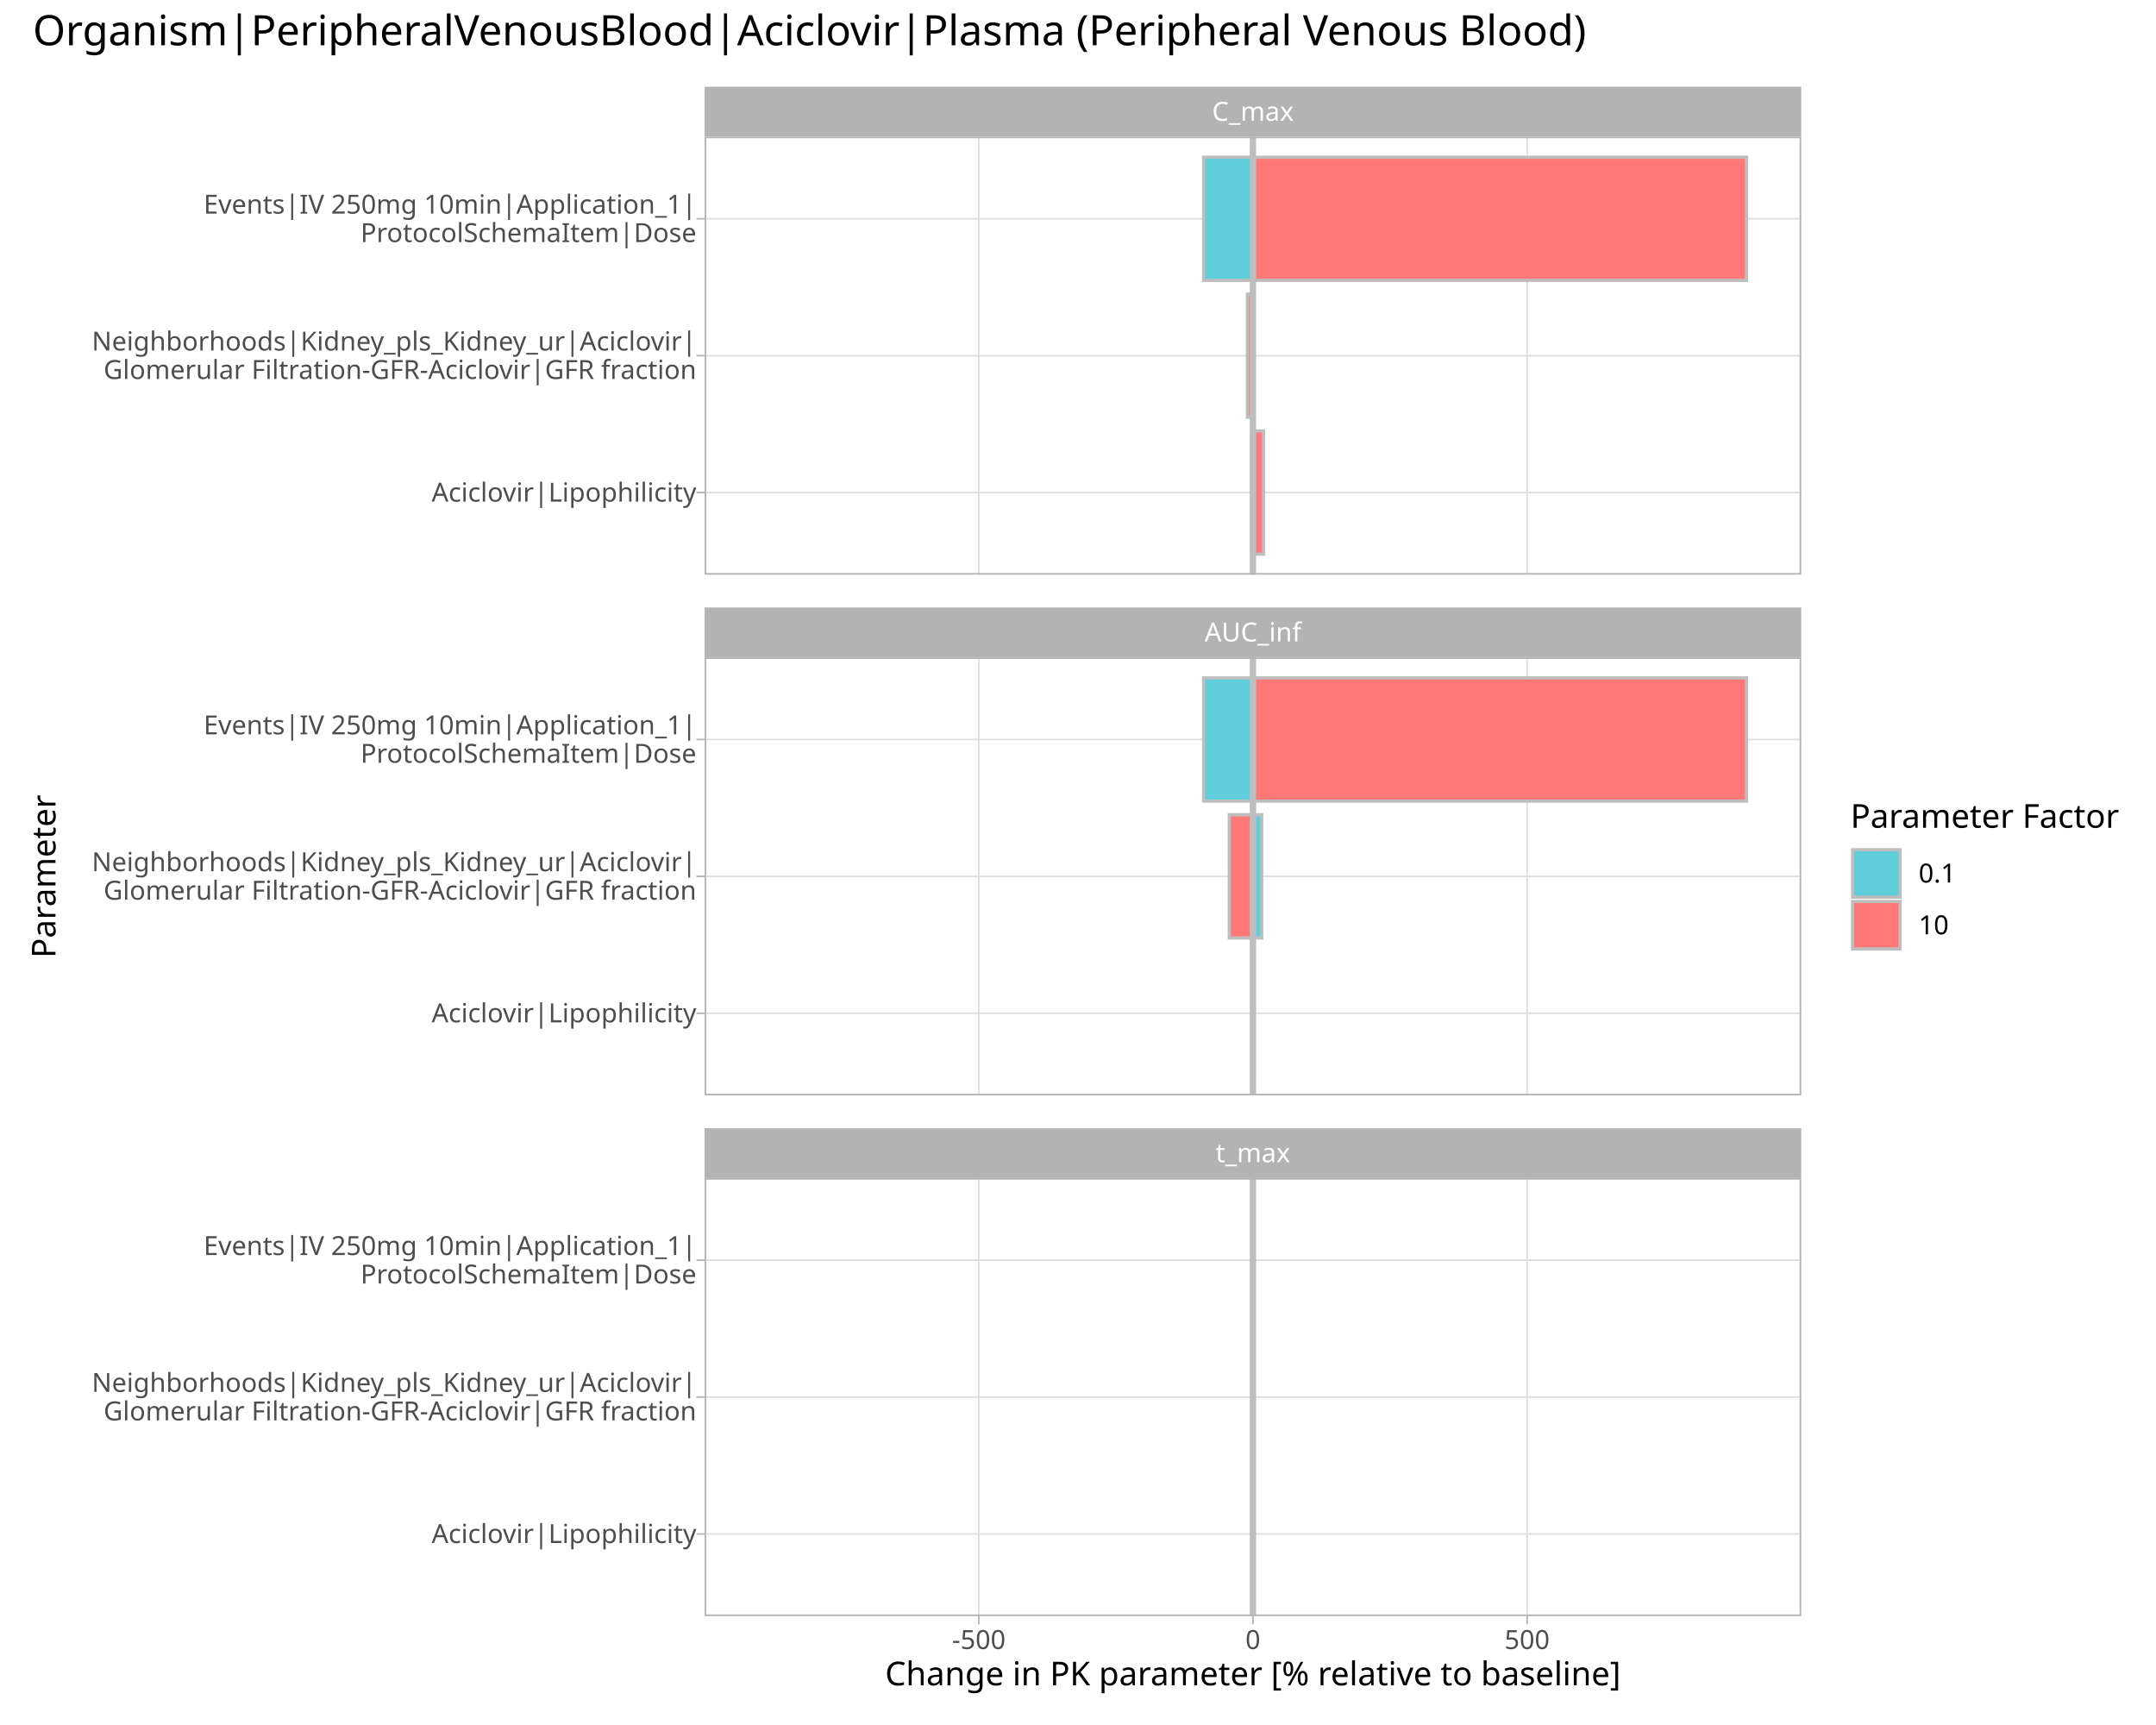
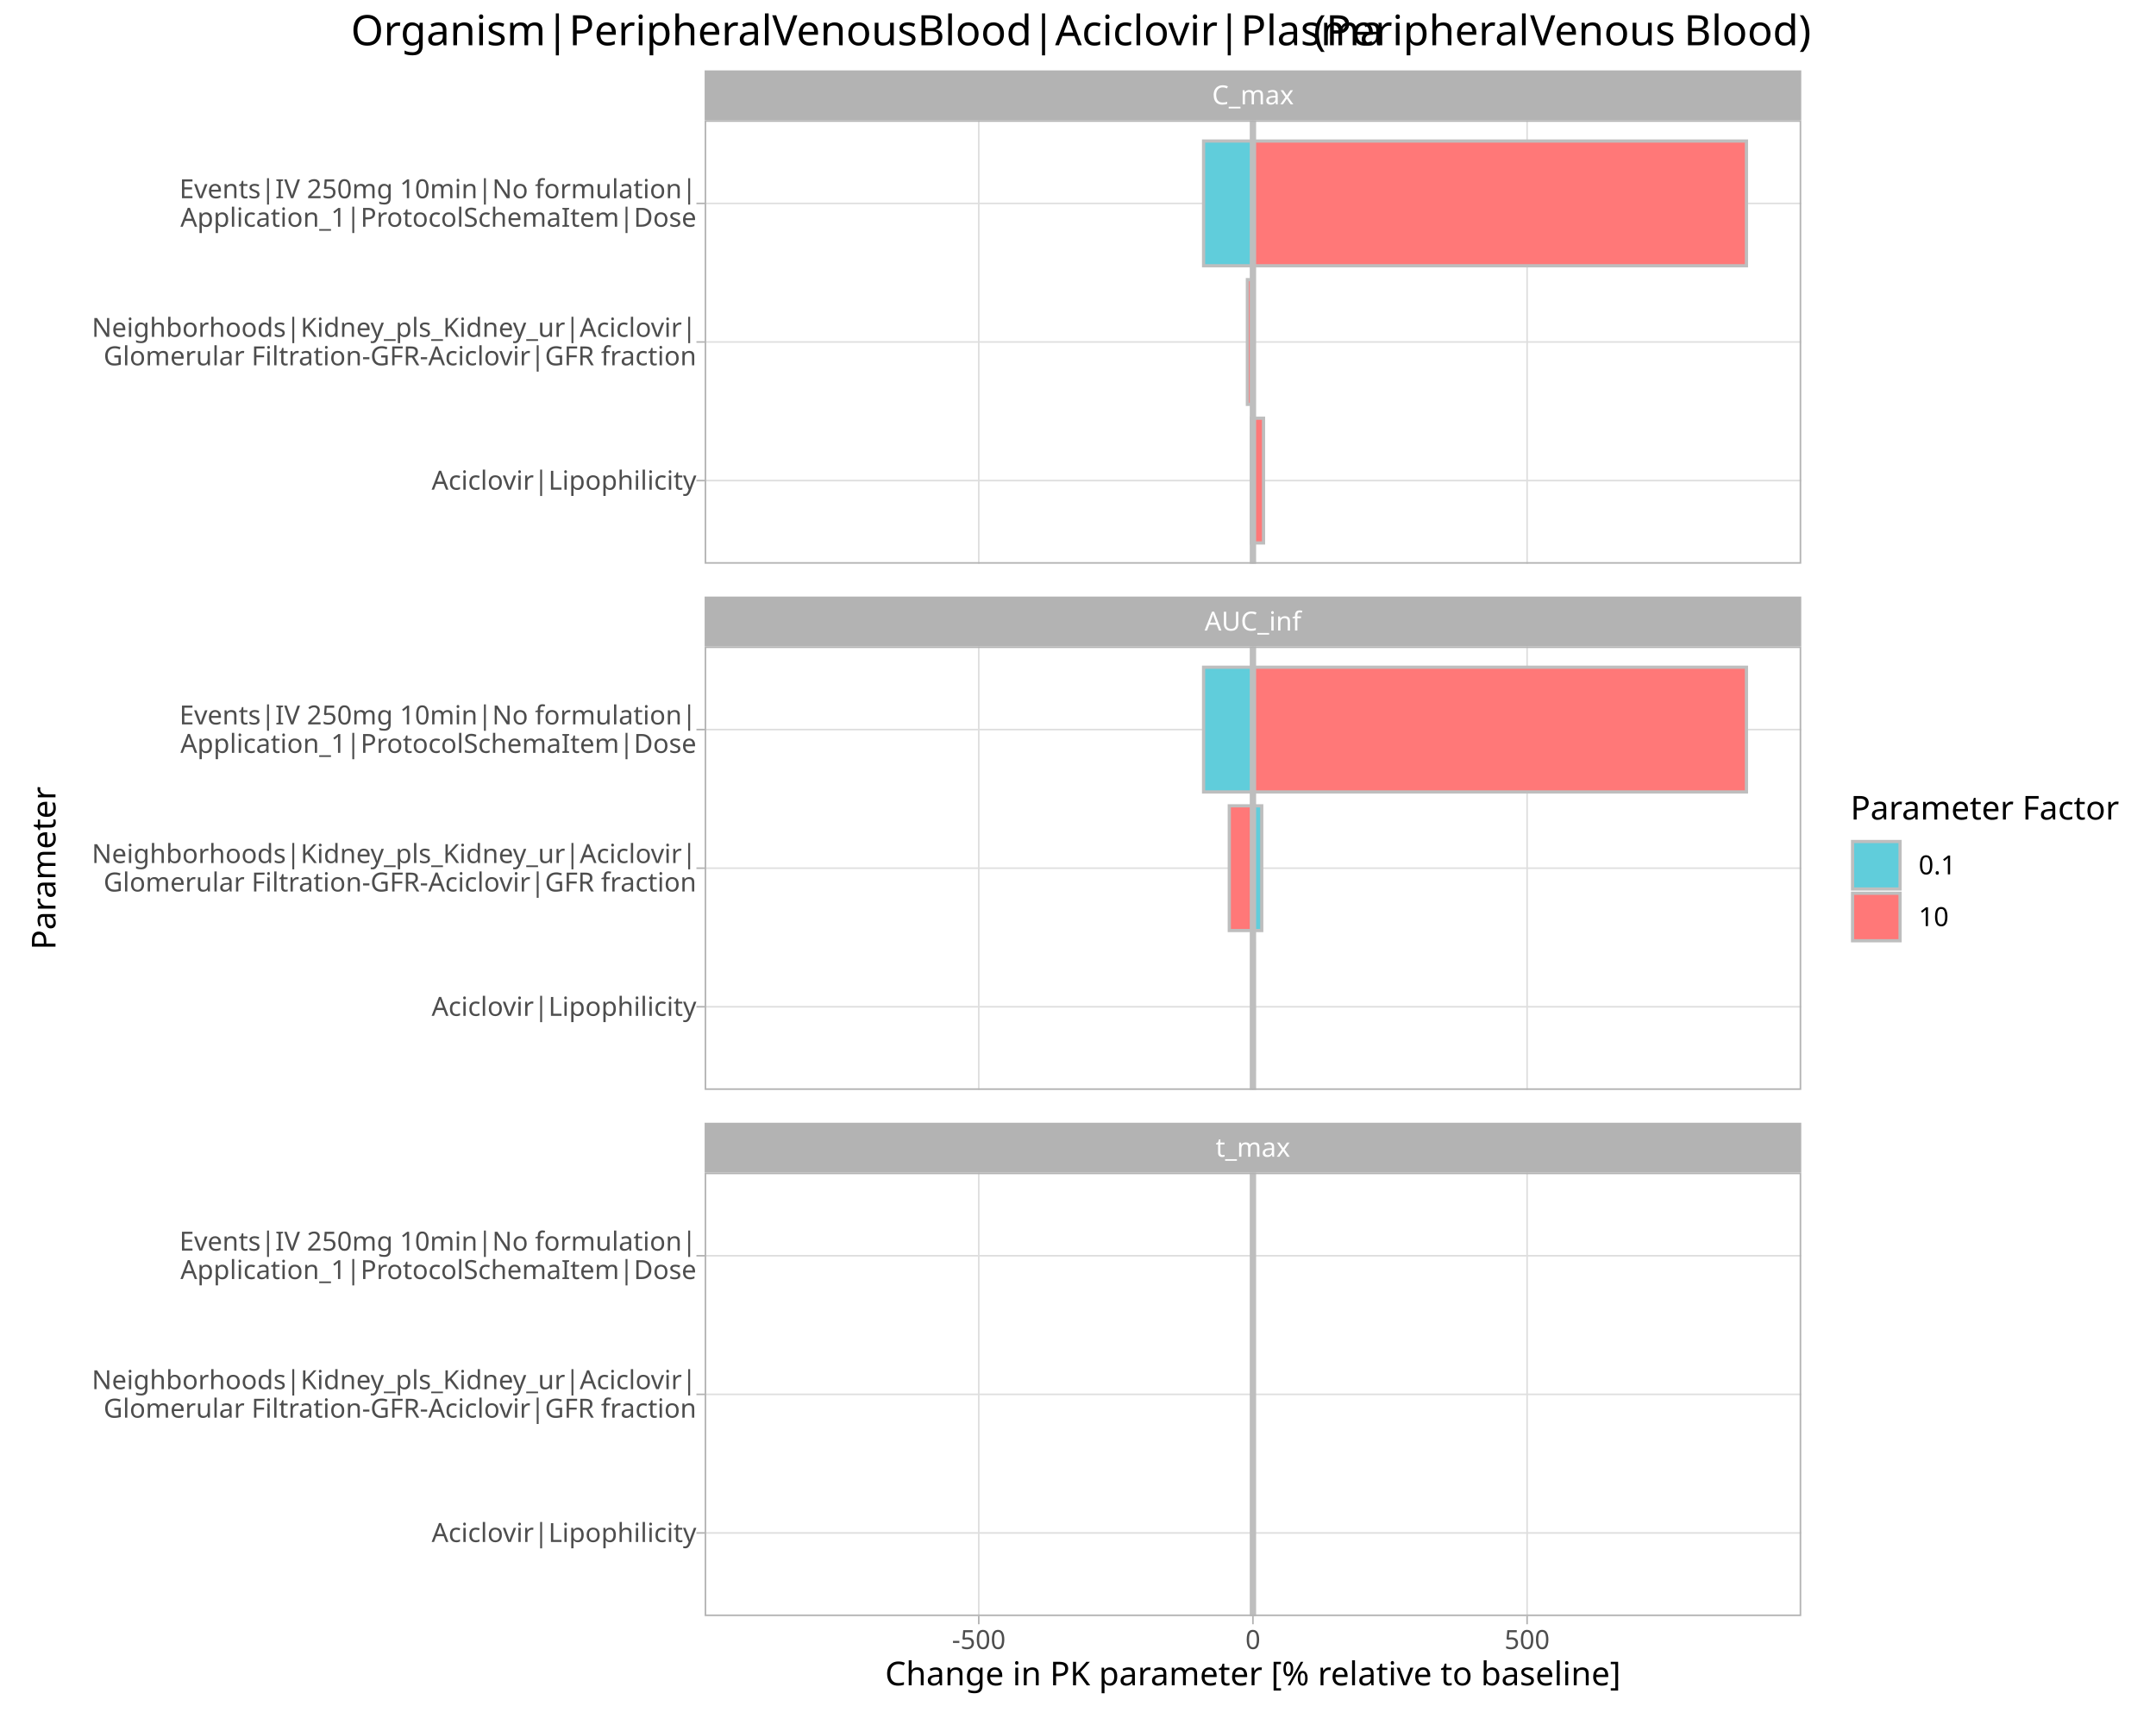
<svg xmlns="http://www.w3.org/2000/svg" class="svglite" data-engine-version="2.0" width="720.00pt" height="576.00pt" viewBox="0 0 720.00 576.00">
  <defs>
    <style type="text/css">
    .svglite line, .svglite polyline, .svglite polygon, .svglite path, .svglite rect, .svglite circle {
      fill: none;
      stroke: #000000;
      stroke-linecap: round;
      stroke-linejoin: round;
      stroke-miterlimit: 10.00;
    }
  </style>
  </defs>
  <rect width="100%" height="100%" style="stroke: none; fill: #FFFFFF;" />
  <defs>
    <clipPath id="cpMC4wMHw3MjAuMDB8MC4wMHw1NzYuMDA=">
      <rect x="0.00" y="0.00" width="720.00" height="576.00" />
    </clipPath>
  </defs>
  <g clip-path="url(#cpMC4wMHw3MjAuMDB8MC4wMHw1NzYuMDA=)">
    <rect x="0" y="0.00" width="720.00" height="576.00" style="stroke-width: 1.07; stroke: #FFFFFF; fill: #FFFFFF;" />
  </g>
  <defs>
-     <clipPath id="cpMjM1LjMxfDYwMS41M3w0NS42M3w1MzkuNjM=">
-       <rect x="235.31" y="45.63" width="366.22" height="494.00" />
-     </clipPath>
-   </defs>
-   <g clip-path="url(#cpMjM1LjMxfDYwMS41M3w0NS42M3w1MzkuNjM=)">
- </g>
-   <g clip-path="url(#cpMC4wMHw3MjAuMDB8MC4wMHw1NzYuMDA=)">
- </g>
-   <defs>
-     <clipPath id="cpNS40OHw3MTQuNTJ8MjMuNTB8MTk3LjM3">
-       <rect x="5.48" y="23.50" width="709.04" height="173.87" />
-     </clipPath>
-   </defs>
-   <g clip-path="url(#cpNS40OHw3MTQuNTJ8MjMuNTB8MTk3LjM3)">
-     <rect x="5.48" y="23.50" width="709.04" height="173.87" style="stroke-width: 1.07; stroke: #FFFFFF; fill: #FFFFFF;" />
-   </g>
-   <g clip-path="url(#cpMC4wMHw3MjAuMDB8MC4wMHw1NzYuMDA=)">
- </g>
-   <defs>
-     <clipPath id="cpNS40OHw3MTQuNTJ8MTk3LjM3fDM3MS4yNA==">
-       <rect x="5.48" y="197.37" width="709.04" height="173.87" />
-     </clipPath>
-   </defs>
-   <g clip-path="url(#cpNS40OHw3MTQuNTJ8MTk3LjM3fDM3MS4yNA==)">
-     <rect x="5.48" y="197.37" width="709.04" height="173.87" style="stroke-width: 1.07; stroke: #FFFFFF; fill: #FFFFFF;" />
-   </g>
-   <g clip-path="url(#cpMC4wMHw3MjAuMDB8MC4wMHw1NzYuMDA=)">
- </g>
-   <defs>
-     <clipPath id="cpNS40OHw3MTQuNTJ8MzcxLjI0fDU3MC41Mg==">
-       <rect x="5.48" y="371.24" width="709.04" height="199.28" />
-     </clipPath>
-   </defs>
-   <g clip-path="url(#cpNS40OHw3MTQuNTJ8MzcxLjI0fDU3MC41Mg==)">
-     <rect x="5.48" y="371.24" width="709.04" height="199.28" style="stroke-width: 1.07; stroke: #FFFFFF; fill: #FFFFFF;" />
-   </g>
-   <g clip-path="url(#cpMC4wMHw3MjAuMDB8MC4wMHw1NzYuMDA=)">
- </g>
-   <defs>
-     <clipPath id="cpMjM1LjMxfDYwMS41M3w0NS42M3wxOTEuODk=">
-       <rect x="235.31" y="45.63" width="366.22" height="146.26" />
-     </clipPath>
-   </defs>
-   <g clip-path="url(#cpMjM1LjMxfDYwMS41M3w0NS42M3wxOTEuODk=)">
-     <rect x="235.31" y="45.63" width="366.22" height="146.26" style="stroke-width: 1.07; stroke: none; fill: #FFFFFF;" />
-     <polyline points="235.31,164.47 601.53,164.47 " style="stroke-width: 0.53; stroke: #DEDEDE; stroke-linecap: butt;" />
-     <polyline points="235.31,118.76 601.53,118.76 " style="stroke-width: 0.53; stroke: #DEDEDE; stroke-linecap: butt;" />
-     <polyline points="235.31,73.05 601.53,73.05 " style="stroke-width: 0.53; stroke: #DEDEDE; stroke-linecap: butt;" />
-     <polyline points="326.86,191.89 326.86,45.63 " style="stroke-width: 0.53; stroke: #DEDEDE; stroke-linecap: butt;" />
-     <polyline points="418.42,191.89 418.42,45.63 " style="stroke-width: 0.53; stroke: #DEDEDE; stroke-linecap: butt;" />
-     <polyline points="509.98,191.89 509.98,45.63 " style="stroke-width: 0.53; stroke: #DEDEDE; stroke-linecap: butt;" />
-     <rect x="418.42" y="52.49" width="164.81" height="41.14" style="stroke-width: 1.07; stroke: #BEBEBE; stroke-linecap: butt; stroke-linejoin: miter; fill: #FF7878;" />
-     <rect x="401.94" y="52.49" width="16.48" height="41.14" style="stroke-width: 1.07; stroke: #BEBEBE; stroke-linecap: butt; stroke-linejoin: miter; fill: #60CDDB;" />
-     <rect x="418.42" y="143.90" width="3.54" height="41.14" style="stroke-width: 1.07; stroke: #BEBEBE; stroke-linecap: butt; stroke-linejoin: miter; fill: #FF7878;" />
-     <rect x="416.57" y="98.19" width="1.85" height="41.14" style="stroke-width: 1.07; stroke: #BEBEBE; stroke-linecap: butt; stroke-linejoin: miter; fill: #FF7878;" />
-     <rect x="417.93" y="143.90" width="0.49" height="41.14" style="stroke-width: 1.07; stroke: #BEBEBE; stroke-linecap: butt; stroke-linejoin: miter; fill: #60CDDB;" />
-     <rect x="418.42" y="98.19" width="0.37" height="41.14" style="stroke-width: 1.07; stroke: #BEBEBE; stroke-linecap: butt; stroke-linejoin: miter; fill: #60CDDB;" />
-     <line x1="418.42" y1="191.89" x2="418.42" y2="45.63" style="stroke-width: 2.13; stroke: #BEBEBE; stroke-linecap: butt;" />
-     <rect x="235.31" y="45.63" width="366.22" height="146.26" style="stroke-width: 1.07; stroke: #B3B3B3;" />
-   </g>
-   <g clip-path="url(#cpMC4wMHw3MjAuMDB8MC4wMHw1NzYuMDA=)">
- </g>
-   <defs>
-     <clipPath id="cpMjM1LjMxfDYwMS41M3wyOC45OHw0NS42Mw==">
-       <rect x="235.31" y="28.98" width="366.22" height="16.65" />
-     </clipPath>
-   </defs>
-   <g clip-path="url(#cpMjM1LjMxfDYwMS41M3wyOC45OHw0NS42Mw==)">
-     <rect x="235.31" y="28.98" width="366.22" height="16.65" style="stroke-width: 1.07; stroke: none; fill: #B3B3B3;" />
-     <text x="418.42" y="40.33" text-anchor="middle" style="font-size: 8.80px; fill: #FFFFFF; font-family: sans;" textLength="27.88px" lengthAdjust="spacingAndGlyphs">C_max</text>
-   </g>
-   <g clip-path="url(#cpMC4wMHw3MjAuMDB8MC4wMHw1NzYuMDA=)">
-     <text x="232.57" y="167.50" text-anchor="end" style="font-size: 8.80px; fill: #4D4D4D; font-family: sans;" textLength="80.55px" lengthAdjust="spacingAndGlyphs">Aciclovir|Lipophilicity</text>
-     <text x="232.57" y="117.04" text-anchor="end" style="font-size: 8.80px; fill: #4D4D4D; font-family: sans;" textLength="186.91px" lengthAdjust="spacingAndGlyphs">Neighborhoods|Kidney_pls_Kidney_ur|Aciclovir|</text>
-     <text x="232.57" y="126.54" text-anchor="end" style="font-size: 8.80px; fill: #4D4D4D; font-family: sans;" textLength="189.09px" lengthAdjust="spacingAndGlyphs">Glomerular Filtration-GFR-Aciclovir|GFR fraction</text>
-     <text x="232.57" y="71.33" text-anchor="end" style="font-size: 8.80px; fill: #4D4D4D; font-family: sans;" textLength="150.70px" lengthAdjust="spacingAndGlyphs">Events|IV 250mg 10min|Application_1|</text>
-     <text x="232.57" y="80.83" text-anchor="end" style="font-size: 8.80px; fill: #4D4D4D; font-family: sans;" textLength="104.53px" lengthAdjust="spacingAndGlyphs">ProtocolSchemaItem|Dose</text>
-     <polyline points="232.57,164.47 235.31,164.47 " style="stroke-width: 0.53; stroke: #B3B3B3; stroke-linecap: butt;" />
-     <polyline points="232.57,118.76 235.31,118.76 " style="stroke-width: 0.53; stroke: #B3B3B3; stroke-linecap: butt;" />
-     <polyline points="232.57,73.05 235.31,73.05 " style="stroke-width: 0.53; stroke: #B3B3B3; stroke-linecap: butt;" />
-   </g>
-   <defs>
-     <clipPath id="cpMjM1LjMxfDYwMS41M3wyMTkuNTB8MzY1Ljc2">
-       <rect x="235.31" y="219.50" width="366.22" height="146.26" />
-     </clipPath>
-   </defs>
-   <g clip-path="url(#cpMjM1LjMxfDYwMS41M3wyMTkuNTB8MzY1Ljc2)">
-     <rect x="235.31" y="219.50" width="366.22" height="146.26" style="stroke-width: 1.07; stroke: none; fill: #FFFFFF;" />
-     <polyline points="235.31,338.34 601.53,338.34 " style="stroke-width: 0.53; stroke: #DEDEDE; stroke-linecap: butt;" />
-     <polyline points="235.31,292.63 601.53,292.63 " style="stroke-width: 0.53; stroke: #DEDEDE; stroke-linecap: butt;" />
-     <polyline points="235.31,246.92 601.53,246.92 " style="stroke-width: 0.53; stroke: #DEDEDE; stroke-linecap: butt;" />
-     <polyline points="326.86,365.76 326.86,219.50 " style="stroke-width: 0.53; stroke: #DEDEDE; stroke-linecap: butt;" />
-     <polyline points="418.42,365.76 418.42,219.50 " style="stroke-width: 0.53; stroke: #DEDEDE; stroke-linecap: butt;" />
-     <polyline points="509.98,365.76 509.98,219.50 " style="stroke-width: 0.53; stroke: #DEDEDE; stroke-linecap: butt;" />
-     <rect x="418.42" y="226.36" width="164.81" height="41.14" style="stroke-width: 1.07; stroke: #BEBEBE; stroke-linecap: butt; stroke-linejoin: miter; fill: #FF7878;" />
-     <rect x="401.94" y="226.36" width="16.48" height="41.14" style="stroke-width: 1.07; stroke: #BEBEBE; stroke-linecap: butt; stroke-linejoin: miter; fill: #60CDDB;" />
-     <rect x="410.52" y="272.06" width="7.90" height="41.14" style="stroke-width: 1.07; stroke: #BEBEBE; stroke-linecap: butt; stroke-linejoin: miter; fill: #FF7878;" />
-     <rect x="418.42" y="272.06" width="2.94" height="41.14" style="stroke-width: 1.07; stroke: #BEBEBE; stroke-linecap: butt; stroke-linejoin: miter; fill: #60CDDB;" />
-     <rect x="418.42" y="317.77" width="0.39" height="41.14" style="stroke-width: 1.07; stroke: #BEBEBE; stroke-linecap: butt; stroke-linejoin: miter; fill: #FF7878;" />
-     <rect x="418.34" y="317.77" width="0.081" height="41.14" style="stroke-width: 1.07; stroke: #BEBEBE; stroke-linecap: butt; stroke-linejoin: miter; fill: #60CDDB;" />
-     <line x1="418.42" y1="365.76" x2="418.42" y2="219.50" style="stroke-width: 2.13; stroke: #BEBEBE; stroke-linecap: butt;" />
-     <rect x="235.31" y="219.50" width="366.22" height="146.26" style="stroke-width: 1.07; stroke: #B3B3B3;" />
-   </g>
-   <g clip-path="url(#cpMC4wMHw3MjAuMDB8MC4wMHw1NzYuMDA=)">
- </g>
-   <defs>
-     <clipPath id="cpMjM1LjMxfDYwMS41M3wyMDIuODV8MjE5LjUw">
-       <rect x="235.31" y="202.85" width="366.22" height="16.65" />
-     </clipPath>
-   </defs>
-   <g clip-path="url(#cpMjM1LjMxfDYwMS41M3wyMDIuODV8MjE5LjUw)">
-     <rect x="235.31" y="202.85" width="366.22" height="16.65" style="stroke-width: 1.07; stroke: none; fill: #B3B3B3;" />
-     <text x="418.42" y="214.20" text-anchor="middle" style="font-size: 8.80px; fill: #FFFFFF; font-family: sans;" textLength="32.77px" lengthAdjust="spacingAndGlyphs">AUC_inf</text>
-   </g>
-   <g clip-path="url(#cpMC4wMHw3MjAuMDB8MC4wMHw1NzYuMDA=)">
-     <text x="232.57" y="341.37" text-anchor="end" style="font-size: 8.80px; fill: #4D4D4D; font-family: sans;" textLength="80.55px" lengthAdjust="spacingAndGlyphs">Aciclovir|Lipophilicity</text>
-     <text x="232.57" y="290.91" text-anchor="end" style="font-size: 8.80px; fill: #4D4D4D; font-family: sans;" textLength="186.91px" lengthAdjust="spacingAndGlyphs">Neighborhoods|Kidney_pls_Kidney_ur|Aciclovir|</text>
-     <text x="232.57" y="300.41" text-anchor="end" style="font-size: 8.80px; fill: #4D4D4D; font-family: sans;" textLength="189.09px" lengthAdjust="spacingAndGlyphs">Glomerular Filtration-GFR-Aciclovir|GFR fraction</text>
-     <text x="232.57" y="245.20" text-anchor="end" style="font-size: 8.80px; fill: #4D4D4D; font-family: sans;" textLength="150.70px" lengthAdjust="spacingAndGlyphs">Events|IV 250mg 10min|Application_1|</text>
-     <text x="232.57" y="254.70" text-anchor="end" style="font-size: 8.80px; fill: #4D4D4D; font-family: sans;" textLength="104.53px" lengthAdjust="spacingAndGlyphs">ProtocolSchemaItem|Dose</text>
-     <polyline points="232.57,338.34 235.31,338.34 " style="stroke-width: 0.53; stroke: #B3B3B3; stroke-linecap: butt;" />
-     <polyline points="232.57,292.63 235.31,292.63 " style="stroke-width: 0.53; stroke: #B3B3B3; stroke-linecap: butt;" />
-     <polyline points="232.57,246.92 235.31,246.92 " style="stroke-width: 0.53; stroke: #B3B3B3; stroke-linecap: butt;" />
-   </g>
-   <defs>
-     <clipPath id="cpMjM1LjMxfDYwMS41M3wzOTMuMzd8NTM5LjYz">
-       <rect x="235.31" y="393.37" width="366.22" height="146.26" />
-     </clipPath>
-   </defs>
-   <g clip-path="url(#cpMjM1LjMxfDYwMS41M3wzOTMuMzd8NTM5LjYz)">
-     <rect x="235.31" y="393.37" width="366.22" height="146.26" style="stroke-width: 1.07; stroke: none; fill: #FFFFFF;" />
-     <polyline points="235.31,512.21 601.53,512.21 " style="stroke-width: 0.53; stroke: #DEDEDE; stroke-linecap: butt;" />
-     <polyline points="235.31,466.50 601.53,466.50 " style="stroke-width: 0.53; stroke: #DEDEDE; stroke-linecap: butt;" />
-     <polyline points="235.31,420.80 601.53,420.80 " style="stroke-width: 0.53; stroke: #DEDEDE; stroke-linecap: butt;" />
-     <polyline points="326.86,539.63 326.86,393.37 " style="stroke-width: 0.53; stroke: #DEDEDE; stroke-linecap: butt;" />
-     <polyline points="418.42,539.63 418.42,393.37 " style="stroke-width: 0.53; stroke: #DEDEDE; stroke-linecap: butt;" />
-     <polyline points="509.98,539.63 509.98,393.37 " style="stroke-width: 0.53; stroke: #DEDEDE; stroke-linecap: butt;" />
-     <rect x="418.42" y="491.64" width="0.00" height="41.14" style="stroke-width: 1.07; stroke: #BEBEBE; stroke-linecap: butt; stroke-linejoin: miter; fill: #60CDDB;" />
-     <rect x="418.42" y="491.64" width="0.00" height="41.14" style="stroke-width: 1.07; stroke: #BEBEBE; stroke-linecap: butt; stroke-linejoin: miter; fill: #FF7878;" />
-     <rect x="418.42" y="400.23" width="0.00" height="41.14" style="stroke-width: 1.07; stroke: #BEBEBE; stroke-linecap: butt; stroke-linejoin: miter; fill: #60CDDB;" />
-     <rect x="418.42" y="400.23" width="0.00" height="41.14" style="stroke-width: 1.07; stroke: #BEBEBE; stroke-linecap: butt; stroke-linejoin: miter; fill: #FF7878;" />
-     <rect x="418.42" y="445.93" width="0.00" height="41.14" style="stroke-width: 1.07; stroke: #BEBEBE; stroke-linecap: butt; stroke-linejoin: miter; fill: #60CDDB;" />
-     <rect x="418.42" y="445.93" width="0.00" height="41.14" style="stroke-width: 1.07; stroke: #BEBEBE; stroke-linecap: butt; stroke-linejoin: miter; fill: #FF7878;" />
-     <line x1="418.42" y1="539.63" x2="418.42" y2="393.37" style="stroke-width: 2.13; stroke: #BEBEBE; stroke-linecap: butt;" />
-     <rect x="235.31" y="393.37" width="366.22" height="146.26" style="stroke-width: 1.07; stroke: #B3B3B3;" />
-   </g>
-   <g clip-path="url(#cpMC4wMHw3MjAuMDB8MC4wMHw1NzYuMDA=)">
- </g>
-   <defs>
-     <clipPath id="cpMjM1LjMxfDYwMS41M3wzNzYuNzJ8MzkzLjM3">
-       <rect x="235.31" y="376.72" width="366.22" height="16.65" />
-     </clipPath>
-   </defs>
-   <g clip-path="url(#cpMjM1LjMxfDYwMS41M3wzNzYuNzJ8MzkzLjM3)">
-     <rect x="235.31" y="376.72" width="366.22" height="16.65" style="stroke-width: 1.07; stroke: none; fill: #B3B3B3;" />
-     <text x="418.42" y="388.07" text-anchor="middle" style="font-size: 8.80px; fill: #FFFFFF; font-family: sans;" textLength="23.97px" lengthAdjust="spacingAndGlyphs">t_max</text>
+     <clipPath id="cpMjM1LjMxfDYwMS41M3w0MC4xNXw1MzkuNjM=">
+       <rect x="235.31" y="40.15" width="366.22" height="499.48" />
+     </clipPath>
+   </defs>
+   <g clip-path="url(#cpMjM1LjMxfDYwMS41M3w0MC4xNXw1MzkuNjM=)">
+ </g>
+   <g clip-path="url(#cpMC4wMHw3MjAuMDB8MC4wMHw1NzYuMDA=)">
+ </g>
+   <defs>
+     <clipPath id="cpNS40OHw3MTQuNTJ8MTguMDJ8MTkzLjcy">
+       <rect x="5.48" y="18.02" width="709.04" height="175.70" />
+     </clipPath>
+   </defs>
+   <g clip-path="url(#cpNS40OHw3MTQuNTJ8MTguMDJ8MTkzLjcy)">
+     <rect x="5.48" y="18.02" width="709.04" height="175.70" style="stroke-width: 1.07; stroke: #FFFFFF; fill: #FFFFFF;" />
+   </g>
+   <g clip-path="url(#cpMC4wMHw3MjAuMDB8MC4wMHw1NzYuMDA=)">
+ </g>
+   <defs>
+     <clipPath id="cpNS40OHw3MTQuNTJ8MTkzLjcyfDM2OS40Mg==">
+       <rect x="5.48" y="193.72" width="709.04" height="175.70" />
+     </clipPath>
+   </defs>
+   <g clip-path="url(#cpNS40OHw3MTQuNTJ8MTkzLjcyfDM2OS40Mg==)">
+     <rect x="5.48" y="193.72" width="709.04" height="175.70" style="stroke-width: 1.07; stroke: #FFFFFF; fill: #FFFFFF;" />
+   </g>
+   <g clip-path="url(#cpMC4wMHw3MjAuMDB8MC4wMHw1NzYuMDA=)">
+ </g>
+   <defs>
+     <clipPath id="cpNS40OHw3MTQuNTJ8MzY5LjQyfDU3MC41Mg==">
+       <rect x="5.48" y="369.42" width="709.04" height="201.11" />
+     </clipPath>
+   </defs>
+   <g clip-path="url(#cpNS40OHw3MTQuNTJ8MzY5LjQyfDU3MC41Mg==)">
+     <rect x="5.48" y="369.42" width="709.04" height="201.11" style="stroke-width: 1.07; stroke: #FFFFFF; fill: #FFFFFF;" />
+   </g>
+   <g clip-path="url(#cpMC4wMHw3MjAuMDB8MC4wMHw1NzYuMDA=)">
+ </g>
+   <defs>
+     <clipPath id="cpMjM1LjMxfDYwMS41M3w0MC4xNXwxODguMjQ=">
+       <rect x="235.31" y="40.15" width="366.22" height="148.09" />
+     </clipPath>
+   </defs>
+   <g clip-path="url(#cpMjM1LjMxfDYwMS41M3w0MC4xNXwxODguMjQ=)">
+     <rect x="235.31" y="40.15" width="366.22" height="148.09" style="stroke-width: 1.07; stroke: none; fill: #FFFFFF;" />
+     <polyline points="235.31,160.47 601.53,160.47 " style="stroke-width: 0.53; stroke: #DEDEDE; stroke-linecap: butt;" />
+     <polyline points="235.31,114.19 601.53,114.19 " style="stroke-width: 0.53; stroke: #DEDEDE; stroke-linecap: butt;" />
+     <polyline points="235.31,67.92 601.53,67.92 " style="stroke-width: 0.53; stroke: #DEDEDE; stroke-linecap: butt;" />
+     <polyline points="326.86,188.24 326.86,40.15 " style="stroke-width: 0.53; stroke: #DEDEDE; stroke-linecap: butt;" />
+     <polyline points="418.42,188.24 418.42,40.15 " style="stroke-width: 0.53; stroke: #DEDEDE; stroke-linecap: butt;" />
+     <polyline points="509.98,188.24 509.98,40.15 " style="stroke-width: 0.53; stroke: #DEDEDE; stroke-linecap: butt;" />
+     <rect x="418.42" y="47.09" width="164.81" height="41.65" style="stroke-width: 1.07; stroke: #BEBEBE; stroke-linecap: butt; stroke-linejoin: miter; fill: #FF7878;" />
+     <rect x="401.94" y="47.09" width="16.48" height="41.65" style="stroke-width: 1.07; stroke: #BEBEBE; stroke-linecap: butt; stroke-linejoin: miter; fill: #60CDDB;" />
+     <rect x="418.42" y="139.65" width="3.54" height="41.65" style="stroke-width: 1.07; stroke: #BEBEBE; stroke-linecap: butt; stroke-linejoin: miter; fill: #FF7878;" />
+     <rect x="416.57" y="93.37" width="1.85" height="41.65" style="stroke-width: 1.07; stroke: #BEBEBE; stroke-linecap: butt; stroke-linejoin: miter; fill: #FF7878;" />
+     <rect x="417.93" y="139.65" width="0.49" height="41.65" style="stroke-width: 1.07; stroke: #BEBEBE; stroke-linecap: butt; stroke-linejoin: miter; fill: #60CDDB;" />
+     <rect x="418.42" y="93.37" width="0.37" height="41.65" style="stroke-width: 1.07; stroke: #BEBEBE; stroke-linecap: butt; stroke-linejoin: miter; fill: #60CDDB;" />
+     <line x1="418.42" y1="188.24" x2="418.42" y2="40.15" style="stroke-width: 2.13; stroke: #BEBEBE; stroke-linecap: butt;" />
+     <rect x="235.31" y="40.15" width="366.22" height="148.09" style="stroke-width: 1.07; stroke: #B3B3B3;" />
+   </g>
+   <g clip-path="url(#cpMC4wMHw3MjAuMDB8MC4wMHw1NzYuMDA=)">
+ </g>
+   <defs>
+     <clipPath id="cpMjM1LjMxfDYwMS41M3wyMy41MHw0MC4xNQ==">
+       <rect x="235.31" y="23.50" width="366.22" height="16.65" />
+     </clipPath>
+   </defs>
+   <g clip-path="url(#cpMjM1LjMxfDYwMS41M3wyMy41MHw0MC4xNQ==)">
+     <rect x="235.31" y="23.50" width="366.22" height="16.65" style="stroke-width: 1.07; stroke: none; fill: #B3B3B3;" />
+     <text x="418.42" y="34.85" text-anchor="middle" style="font-size: 8.80px; fill: #FFFFFF; font-family: sans;" textLength="27.88px" lengthAdjust="spacingAndGlyphs">C_max</text>
+   </g>
+   <g clip-path="url(#cpMC4wMHw3MjAuMDB8MC4wMHw1NzYuMDA=)">
+     <text x="232.57" y="163.50" text-anchor="end" style="font-size: 8.80px; fill: #4D4D4D; font-family: sans;" textLength="80.55px" lengthAdjust="spacingAndGlyphs">Aciclovir|Lipophilicity</text>
+     <text x="232.57" y="112.47" text-anchor="end" style="font-size: 8.80px; fill: #4D4D4D; font-family: sans;" textLength="186.91px" lengthAdjust="spacingAndGlyphs">Neighborhoods|Kidney_pls_Kidney_ur|Aciclovir|</text>
+     <text x="232.57" y="121.97" text-anchor="end" style="font-size: 8.80px; fill: #4D4D4D; font-family: sans;" textLength="189.09px" lengthAdjust="spacingAndGlyphs">Glomerular Filtration-GFR-Aciclovir|GFR fraction</text>
+     <text x="232.57" y="66.19" text-anchor="end" style="font-size: 8.80px; fill: #4D4D4D; font-family: sans;" textLength="155.09px" lengthAdjust="spacingAndGlyphs">Events|IV 250mg 10min|No formulation|</text>
+     <text x="232.57" y="75.70" text-anchor="end" style="font-size: 8.80px; fill: #4D4D4D; font-family: sans;" textLength="159.66px" lengthAdjust="spacingAndGlyphs">Application_1|ProtocolSchemaItem|Dose</text>
+     <polyline points="232.57,160.47 235.31,160.47 " style="stroke-width: 0.53; stroke: #B3B3B3; stroke-linecap: butt;" />
+     <polyline points="232.57,114.19 235.31,114.19 " style="stroke-width: 0.53; stroke: #B3B3B3; stroke-linecap: butt;" />
+     <polyline points="232.57,67.92 235.31,67.92 " style="stroke-width: 0.53; stroke: #B3B3B3; stroke-linecap: butt;" />
+   </g>
+   <defs>
+     <clipPath id="cpMjM1LjMxfDYwMS41M3wyMTUuODV8MzYzLjk0">
+       <rect x="235.31" y="215.85" width="366.22" height="148.09" />
+     </clipPath>
+   </defs>
+   <g clip-path="url(#cpMjM1LjMxfDYwMS41M3wyMTUuODV8MzYzLjk0)">
+     <rect x="235.31" y="215.85" width="366.22" height="148.09" style="stroke-width: 1.07; stroke: none; fill: #FFFFFF;" />
+     <polyline points="235.31,336.17 601.53,336.17 " style="stroke-width: 0.53; stroke: #DEDEDE; stroke-linecap: butt;" />
+     <polyline points="235.31,289.89 601.53,289.89 " style="stroke-width: 0.53; stroke: #DEDEDE; stroke-linecap: butt;" />
+     <polyline points="235.31,243.61 601.53,243.61 " style="stroke-width: 0.53; stroke: #DEDEDE; stroke-linecap: butt;" />
+     <polyline points="326.86,363.94 326.86,215.85 " style="stroke-width: 0.53; stroke: #DEDEDE; stroke-linecap: butt;" />
+     <polyline points="418.42,363.94 418.42,215.85 " style="stroke-width: 0.53; stroke: #DEDEDE; stroke-linecap: butt;" />
+     <polyline points="509.98,363.94 509.98,215.85 " style="stroke-width: 0.53; stroke: #DEDEDE; stroke-linecap: butt;" />
+     <rect x="418.42" y="222.79" width="164.81" height="41.65" style="stroke-width: 1.07; stroke: #BEBEBE; stroke-linecap: butt; stroke-linejoin: miter; fill: #FF7878;" />
+     <rect x="401.94" y="222.79" width="16.48" height="41.65" style="stroke-width: 1.07; stroke: #BEBEBE; stroke-linecap: butt; stroke-linejoin: miter; fill: #60CDDB;" />
+     <rect x="410.52" y="269.07" width="7.90" height="41.65" style="stroke-width: 1.07; stroke: #BEBEBE; stroke-linecap: butt; stroke-linejoin: miter; fill: #FF7878;" />
+     <rect x="418.42" y="269.07" width="2.94" height="41.65" style="stroke-width: 1.07; stroke: #BEBEBE; stroke-linecap: butt; stroke-linejoin: miter; fill: #60CDDB;" />
+     <rect x="418.42" y="315.34" width="0.39" height="41.65" style="stroke-width: 1.07; stroke: #BEBEBE; stroke-linecap: butt; stroke-linejoin: miter; fill: #FF7878;" />
+     <rect x="418.34" y="315.34" width="0.081" height="41.65" style="stroke-width: 1.07; stroke: #BEBEBE; stroke-linecap: butt; stroke-linejoin: miter; fill: #60CDDB;" />
+     <line x1="418.42" y1="363.94" x2="418.42" y2="215.85" style="stroke-width: 2.13; stroke: #BEBEBE; stroke-linecap: butt;" />
+     <rect x="235.31" y="215.85" width="366.22" height="148.09" style="stroke-width: 1.07; stroke: #B3B3B3;" />
+   </g>
+   <g clip-path="url(#cpMC4wMHw3MjAuMDB8MC4wMHw1NzYuMDA=)">
+ </g>
+   <defs>
+     <clipPath id="cpMjM1LjMxfDYwMS41M3wxOTkuMjB8MjE1Ljg1">
+       <rect x="235.31" y="199.20" width="366.22" height="16.65" />
+     </clipPath>
+   </defs>
+   <g clip-path="url(#cpMjM1LjMxfDYwMS41M3wxOTkuMjB8MjE1Ljg1)">
+     <rect x="235.31" y="199.20" width="366.22" height="16.65" style="stroke-width: 1.07; stroke: none; fill: #B3B3B3;" />
+     <text x="418.42" y="210.55" text-anchor="middle" style="font-size: 8.80px; fill: #FFFFFF; font-family: sans;" textLength="32.77px" lengthAdjust="spacingAndGlyphs">AUC_inf</text>
+   </g>
+   <g clip-path="url(#cpMC4wMHw3MjAuMDB8MC4wMHw1NzYuMDA=)">
+     <text x="232.57" y="339.20" text-anchor="end" style="font-size: 8.80px; fill: #4D4D4D; font-family: sans;" textLength="80.55px" lengthAdjust="spacingAndGlyphs">Aciclovir|Lipophilicity</text>
+     <text x="232.57" y="288.17" text-anchor="end" style="font-size: 8.80px; fill: #4D4D4D; font-family: sans;" textLength="186.91px" lengthAdjust="spacingAndGlyphs">Neighborhoods|Kidney_pls_Kidney_ur|Aciclovir|</text>
+     <text x="232.57" y="297.67" text-anchor="end" style="font-size: 8.80px; fill: #4D4D4D; font-family: sans;" textLength="189.09px" lengthAdjust="spacingAndGlyphs">Glomerular Filtration-GFR-Aciclovir|GFR fraction</text>
+     <text x="232.57" y="241.89" text-anchor="end" style="font-size: 8.80px; fill: #4D4D4D; font-family: sans;" textLength="155.09px" lengthAdjust="spacingAndGlyphs">Events|IV 250mg 10min|No formulation|</text>
+     <text x="232.57" y="251.39" text-anchor="end" style="font-size: 8.80px; fill: #4D4D4D; font-family: sans;" textLength="159.66px" lengthAdjust="spacingAndGlyphs">Application_1|ProtocolSchemaItem|Dose</text>
+     <polyline points="232.57,336.17 235.31,336.17 " style="stroke-width: 0.53; stroke: #B3B3B3; stroke-linecap: butt;" />
+     <polyline points="232.57,289.89 235.31,289.89 " style="stroke-width: 0.53; stroke: #B3B3B3; stroke-linecap: butt;" />
+     <polyline points="232.57,243.61 235.31,243.61 " style="stroke-width: 0.53; stroke: #B3B3B3; stroke-linecap: butt;" />
+   </g>
+   <defs>
+     <clipPath id="cpMjM1LjMxfDYwMS41M3wzOTEuNTR8NTM5LjYz">
+       <rect x="235.31" y="391.54" width="366.22" height="148.09" />
+     </clipPath>
+   </defs>
+   <g clip-path="url(#cpMjM1LjMxfDYwMS41M3wzOTEuNTR8NTM5LjYz)">
+     <rect x="235.31" y="391.54" width="366.22" height="148.09" style="stroke-width: 1.07; stroke: none; fill: #FFFFFF;" />
+     <polyline points="235.31,511.87 601.53,511.87 " style="stroke-width: 0.53; stroke: #DEDEDE; stroke-linecap: butt;" />
+     <polyline points="235.31,465.59 601.53,465.59 " style="stroke-width: 0.53; stroke: #DEDEDE; stroke-linecap: butt;" />
+     <polyline points="235.31,419.31 601.53,419.31 " style="stroke-width: 0.53; stroke: #DEDEDE; stroke-linecap: butt;" />
+     <polyline points="326.86,539.63 326.86,391.54 " style="stroke-width: 0.53; stroke: #DEDEDE; stroke-linecap: butt;" />
+     <polyline points="418.42,539.63 418.42,391.54 " style="stroke-width: 0.53; stroke: #DEDEDE; stroke-linecap: butt;" />
+     <polyline points="509.98,539.63 509.98,391.54 " style="stroke-width: 0.53; stroke: #DEDEDE; stroke-linecap: butt;" />
+     <rect x="418.42" y="491.04" width="0.00" height="41.65" style="stroke-width: 1.07; stroke: #BEBEBE; stroke-linecap: butt; stroke-linejoin: miter; fill: #60CDDB;" />
+     <rect x="418.42" y="491.04" width="0.00" height="41.65" style="stroke-width: 1.07; stroke: #BEBEBE; stroke-linecap: butt; stroke-linejoin: miter; fill: #FF7878;" />
+     <rect x="418.42" y="398.49" width="0.00" height="41.65" style="stroke-width: 1.07; stroke: #BEBEBE; stroke-linecap: butt; stroke-linejoin: miter; fill: #60CDDB;" />
+     <rect x="418.42" y="398.49" width="0.00" height="41.65" style="stroke-width: 1.07; stroke: #BEBEBE; stroke-linecap: butt; stroke-linejoin: miter; fill: #FF7878;" />
+     <rect x="418.42" y="444.76" width="0.00" height="41.65" style="stroke-width: 1.07; stroke: #BEBEBE; stroke-linecap: butt; stroke-linejoin: miter; fill: #60CDDB;" />
+     <rect x="418.42" y="444.76" width="0.00" height="41.65" style="stroke-width: 1.07; stroke: #BEBEBE; stroke-linecap: butt; stroke-linejoin: miter; fill: #FF7878;" />
+     <line x1="418.42" y1="539.63" x2="418.42" y2="391.54" style="stroke-width: 2.13; stroke: #BEBEBE; stroke-linecap: butt;" />
+     <rect x="235.31" y="391.54" width="366.22" height="148.09" style="stroke-width: 1.07; stroke: #B3B3B3;" />
+   </g>
+   <g clip-path="url(#cpMC4wMHw3MjAuMDB8MC4wMHw1NzYuMDA=)">
+ </g>
+   <defs>
+     <clipPath id="cpMjM1LjMxfDYwMS41M3wzNzQuODl8MzkxLjU0">
+       <rect x="235.31" y="374.89" width="366.22" height="16.65" />
+     </clipPath>
+   </defs>
+   <g clip-path="url(#cpMjM1LjMxfDYwMS41M3wzNzQuODl8MzkxLjU0)">
+     <rect x="235.31" y="374.89" width="366.22" height="16.65" style="stroke-width: 1.07; stroke: none; fill: #B3B3B3;" />
+     <text x="418.42" y="386.25" text-anchor="middle" style="font-size: 8.80px; fill: #FFFFFF; font-family: sans;" textLength="23.97px" lengthAdjust="spacingAndGlyphs">t_max</text>
  </g>
  <g clip-path="url(#cpMC4wMHw3MjAuMDB8MC4wMHw1NzYuMDA=)">
    <polyline points="326.86,542.37 326.86,539.63 " style="stroke-width: 0.53; stroke: #B3B3B3; stroke-linecap: butt;" />
    <polyline points="418.42,542.37 418.42,539.63 " style="stroke-width: 0.53; stroke: #B3B3B3; stroke-linecap: butt;" />
    <polyline points="509.98,542.37 509.98,539.63 " style="stroke-width: 0.53; stroke: #B3B3B3; stroke-linecap: butt;" />
    <text x="326.86" y="550.62" text-anchor="middle" style="font-size: 8.80px; fill: #4D4D4D; font-family: sans;" textLength="17.61px" lengthAdjust="spacingAndGlyphs">-500</text>
    <text x="418.42" y="550.62" text-anchor="middle" style="font-size: 8.80px; fill: #4D4D4D; font-family: sans;" textLength="4.89px" lengthAdjust="spacingAndGlyphs">0</text>
    <text x="509.98" y="550.62" text-anchor="middle" style="font-size: 8.80px; fill: #4D4D4D; font-family: sans;" textLength="14.68px" lengthAdjust="spacingAndGlyphs">500</text>
-     <text x="232.57" y="515.24" text-anchor="end" style="font-size: 8.80px; fill: #4D4D4D; font-family: sans;" textLength="80.55px" lengthAdjust="spacingAndGlyphs">Aciclovir|Lipophilicity</text>
-     <text x="232.57" y="464.78" text-anchor="end" style="font-size: 8.80px; fill: #4D4D4D; font-family: sans;" textLength="186.91px" lengthAdjust="spacingAndGlyphs">Neighborhoods|Kidney_pls_Kidney_ur|Aciclovir|</text>
-     <text x="232.57" y="474.28" text-anchor="end" style="font-size: 8.80px; fill: #4D4D4D; font-family: sans;" textLength="189.09px" lengthAdjust="spacingAndGlyphs">Glomerular Filtration-GFR-Aciclovir|GFR fraction</text>
-     <text x="232.57" y="419.07" text-anchor="end" style="font-size: 8.80px; fill: #4D4D4D; font-family: sans;" textLength="150.70px" lengthAdjust="spacingAndGlyphs">Events|IV 250mg 10min|Application_1|</text>
-     <text x="232.57" y="428.58" text-anchor="end" style="font-size: 8.80px; fill: #4D4D4D; font-family: sans;" textLength="104.53px" lengthAdjust="spacingAndGlyphs">ProtocolSchemaItem|Dose</text>
-     <polyline points="232.57,512.21 235.31,512.21 " style="stroke-width: 0.53; stroke: #B3B3B3; stroke-linecap: butt;" />
-     <polyline points="232.57,466.50 235.31,466.50 " style="stroke-width: 0.53; stroke: #B3B3B3; stroke-linecap: butt;" />
-     <polyline points="232.57,420.80 235.31,420.80 " style="stroke-width: 0.53; stroke: #B3B3B3; stroke-linecap: butt;" />
+     <text x="232.57" y="514.89" text-anchor="end" style="font-size: 8.80px; fill: #4D4D4D; font-family: sans;" textLength="80.55px" lengthAdjust="spacingAndGlyphs">Aciclovir|Lipophilicity</text>
+     <text x="232.57" y="463.86" text-anchor="end" style="font-size: 8.80px; fill: #4D4D4D; font-family: sans;" textLength="186.91px" lengthAdjust="spacingAndGlyphs">Neighborhoods|Kidney_pls_Kidney_ur|Aciclovir|</text>
+     <text x="232.57" y="473.37" text-anchor="end" style="font-size: 8.80px; fill: #4D4D4D; font-family: sans;" textLength="189.09px" lengthAdjust="spacingAndGlyphs">Glomerular Filtration-GFR-Aciclovir|GFR fraction</text>
+     <text x="232.57" y="417.59" text-anchor="end" style="font-size: 8.80px; fill: #4D4D4D; font-family: sans;" textLength="155.09px" lengthAdjust="spacingAndGlyphs">Events|IV 250mg 10min|No formulation|</text>
+     <text x="232.57" y="427.09" text-anchor="end" style="font-size: 8.80px; fill: #4D4D4D; font-family: sans;" textLength="159.66px" lengthAdjust="spacingAndGlyphs">Application_1|ProtocolSchemaItem|Dose</text>
+     <polyline points="232.57,511.87 235.31,511.87 " style="stroke-width: 0.53; stroke: #B3B3B3; stroke-linecap: butt;" />
+     <polyline points="232.57,465.59 235.31,465.59 " style="stroke-width: 0.53; stroke: #B3B3B3; stroke-linecap: butt;" />
+     <polyline points="232.57,419.31 235.31,419.31 " style="stroke-width: 0.53; stroke: #B3B3B3; stroke-linecap: butt;" />
    <text x="418.42" y="562.76" text-anchor="middle" style="font-size: 11.00px; font-family: sans;" textLength="234.81px" lengthAdjust="spacingAndGlyphs">Change in PK parameter [% relative to baseline]</text>
-     <text transform="translate(18.53,292.63) rotate(-90)" text-anchor="middle" style="font-size: 11.00px; font-family: sans;" textLength="51.36px" lengthAdjust="spacingAndGlyphs">Parameter</text>
-     <rect x="612.49" y="262.21" width="96.55" height="60.85" style="stroke-width: 1.07; stroke: none; fill: #FFFFFF;" />
-     <text x="617.97" y="276.40" style="font-size: 11.00px; font-family: sans;" textLength="85.60px" lengthAdjust="spacingAndGlyphs">Parameter Factor</text>
-     <rect x="617.97" y="283.02" width="17.28" height="17.28" style="stroke-width: 1.07; stroke: none; fill: #FFFFFF;" />
-     <rect x="618.67" y="283.73" width="15.86" height="15.86" style="stroke-width: 1.07; stroke: #BEBEBE; stroke-linecap: butt; stroke-linejoin: miter; fill: #60CDDB;" />
-     <rect x="617.97" y="300.30" width="17.28" height="17.28" style="stroke-width: 1.07; stroke: none; fill: #FFFFFF;" />
-     <rect x="618.67" y="301.01" width="15.86" height="15.86" style="stroke-width: 1.07; stroke: #BEBEBE; stroke-linecap: butt; stroke-linejoin: miter; fill: #FF7878;" />
-     <text x="640.73" y="294.69" style="font-size: 8.80px; font-family: sans;" textLength="12.23px" lengthAdjust="spacingAndGlyphs">0.1</text>
-     <text x="640.73" y="311.97" style="font-size: 8.80px; font-family: sans;" textLength="9.79px" lengthAdjust="spacingAndGlyphs">10</text>
-     <text x="10.96" y="15.11" style="font-size: 14.00px; font-family: sans;" textLength="485.66px" lengthAdjust="spacingAndGlyphs">Organism|PeripheralVenousBlood|Aciclovir|Plasma (Peripheral Venous Blood)</text>
+     <text transform="translate(18.53,289.89) rotate(-90)" text-anchor="middle" style="font-size: 11.00px; font-family: sans;" textLength="51.36px" lengthAdjust="spacingAndGlyphs">Parameter</text>
+     <rect x="612.49" y="259.47" width="96.55" height="60.85" style="stroke-width: 1.07; stroke: none; fill: #FFFFFF;" />
+     <text x="617.97" y="273.66" style="font-size: 11.00px; font-family: sans;" textLength="85.60px" lengthAdjust="spacingAndGlyphs">Parameter Factor</text>
+     <rect x="617.97" y="280.28" width="17.28" height="17.28" style="stroke-width: 1.07; stroke: none; fill: #FFFFFF;" />
+     <rect x="618.67" y="280.99" width="15.86" height="15.86" style="stroke-width: 1.07; stroke: #BEBEBE; stroke-linecap: butt; stroke-linejoin: miter; fill: #60CDDB;" />
+     <rect x="617.97" y="297.56" width="17.28" height="17.28" style="stroke-width: 1.07; stroke: none; fill: #FFFFFF;" />
+     <rect x="618.67" y="298.27" width="15.86" height="15.86" style="stroke-width: 1.07; stroke: #BEBEBE; stroke-linecap: butt; stroke-linejoin: miter; fill: #FF7878;" />
+     <text x="640.73" y="291.95" style="font-size: 8.80px; font-family: sans;" textLength="12.23px" lengthAdjust="spacingAndGlyphs">0.1</text>
+     <text x="640.73" y="309.23" style="font-size: 8.80px; font-family: sans;" textLength="9.79px" lengthAdjust="spacingAndGlyphs">10</text>
+     <text x="117.17" y="15.11" style="font-size: 14.00px; font-family: sans;" textLength="317.55px" lengthAdjust="spacingAndGlyphs">Organism|PeripheralVenousBlood|Aciclovir|Plasma</text>
+     <text x="438.61" y="15.11" style="font-size: 14.00px; font-family: sans;" textLength="68.48px" lengthAdjust="spacingAndGlyphs">(Peripheral</text>
+     <text x="510.98" y="15.11" style="font-size: 14.00px; font-family: sans;" textLength="47.49px" lengthAdjust="spacingAndGlyphs">Venous</text>
+     <text x="562.36" y="15.11" style="font-size: 14.00px; font-family: sans;" textLength="40.47px" lengthAdjust="spacingAndGlyphs">Blood)</text>
  </g>
</svg>
